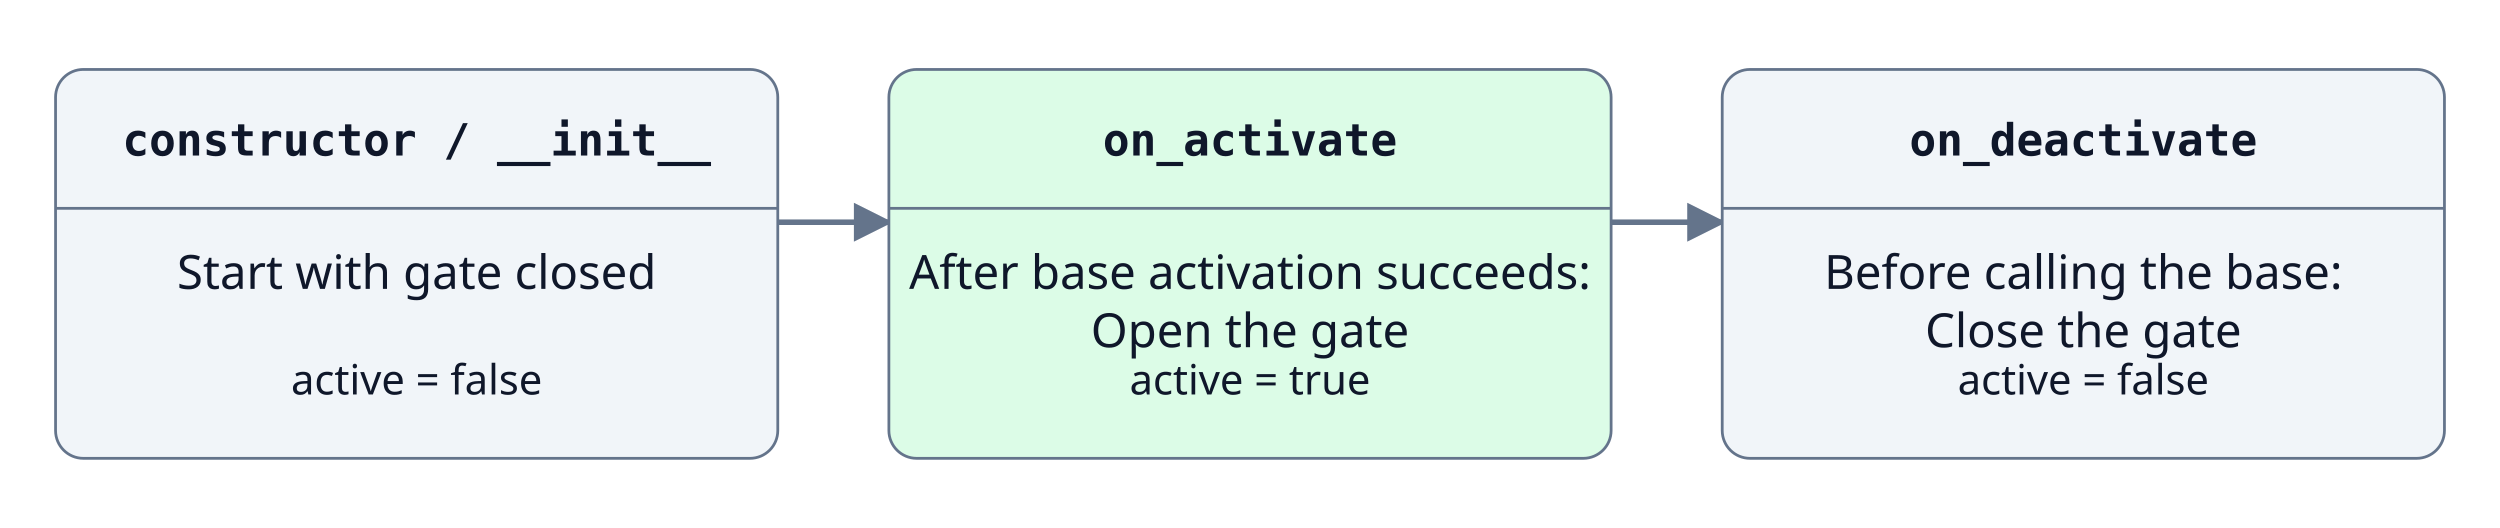
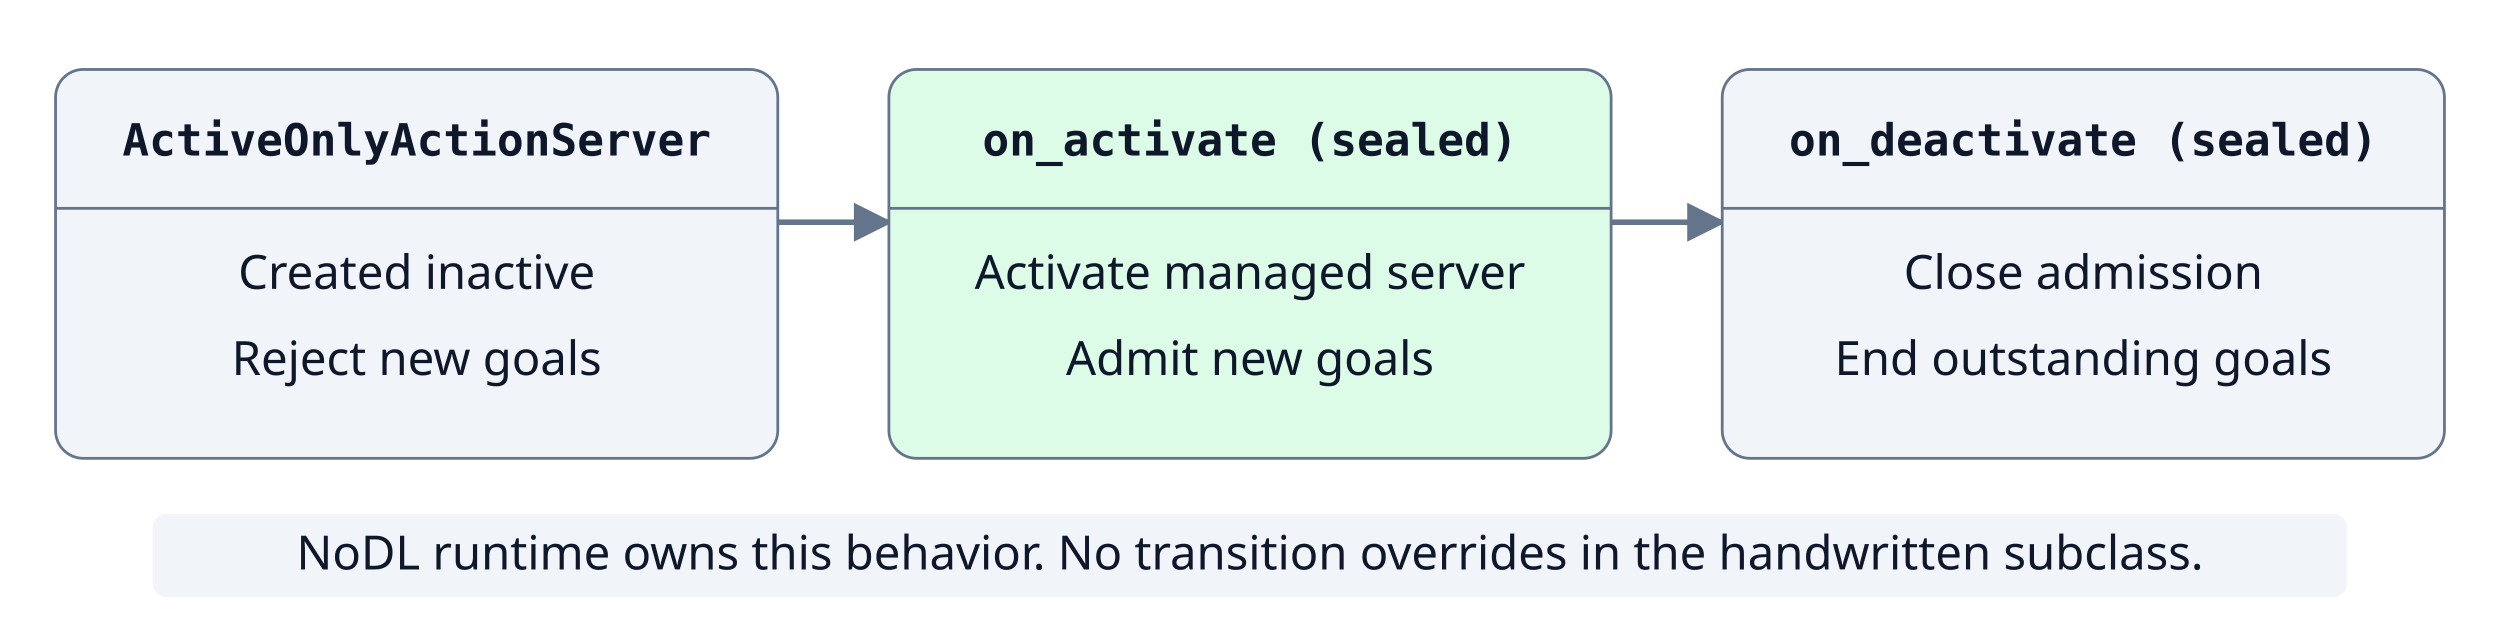
- <svg xmlns="http://www.w3.org/2000/svg" viewBox="0 0 900 190" role="img" aria-labelledby="title description">
+ <svg xmlns="http://www.w3.org/2000/svg" viewBox="0 0 900 230" role="img" aria-labelledby="title description">
  <defs>
    <marker id="arrow" viewBox="0 0 10 10" refX="9" refY="5" markerWidth="7" markerHeight="7" orient="auto-start-reverse">
      <path d="M 0 0 L 10 5 L 0 10 Z" fill="#64748b" />
    </marker>
  </defs>
  <g stroke="#64748b" stroke-width="2" marker-end="url(#arrow)">
    <path d="M 280 80 H 320" />
    <path d="M 580 80 H 620" />
  </g>
  <g stroke="#64748b" fill="#f1f5f9">
    <rect x="20" y="25" width="260" height="140" rx="10" />
    <rect x="320" y="25" width="260" height="140" rx="10" fill="#dcfce7" />
    <rect x="620" y="25" width="260" height="140" rx="10" />
  </g>
  <g stroke="#64748b">
    <path d="M 20 75 H 280" />
    <path d="M 320 75 H 580" />
    <path d="M 620 75 H 880" />
  </g>
  <g font-family="sans-serif" text-anchor="middle" fill="#0f172a">
    <g font-family="monospace" font-size="16" font-weight="bold">
-       <text x="150" y="56">constructor / __init__</text>
-       <text x="450" y="56">on_activate</text>
-       <text x="750" y="56">on_deactivate</text>
+       <text x="150" y="56">ActiveOnlyActionServer</text>
+       <text x="450" y="56">on_activate (sealed)</text>
+       <text x="750" y="56">on_deactivate (sealed)</text>
    </g>
    <g font-size="17">
-       <text x="150" y="104">Start with gate closed</text>
-       <text x="450" y="104">After base activation succeeds:</text>
-       <text x="750" y="104">Before calling the base:</text>
-       <text x="450" y="125">Open the gate</text>
-       <text x="750" y="125">Close the gate</text>
-     </g>
-     <g font-size="15">
-       <text x="150" y="142">active = false</text>
-       <text x="450" y="142">active = true</text>
-       <text x="750" y="142">active = false</text>
+       <text x="150" y="104">Created inactive</text>
+       <text x="150" y="135">Reject new goals</text>
+       <text x="450" y="104">Activate managed server</text>
+       <text x="450" y="135">Admit new goals</text>
+       <text x="750" y="104">Close admission</text>
+       <text x="750" y="135">End outstanding goals</text>
    </g>
  </g>
+   <rect x="55" y="185" width="790" height="30" rx="5" fill="#f1f5f9" />
+   <text x="450" y="205" font-family="sans-serif" font-size="17" text-anchor="middle" fill="#0f172a">NoDL runtime owns this behavior. No transition overrides in the handwritten subclass.</text>
</svg>
